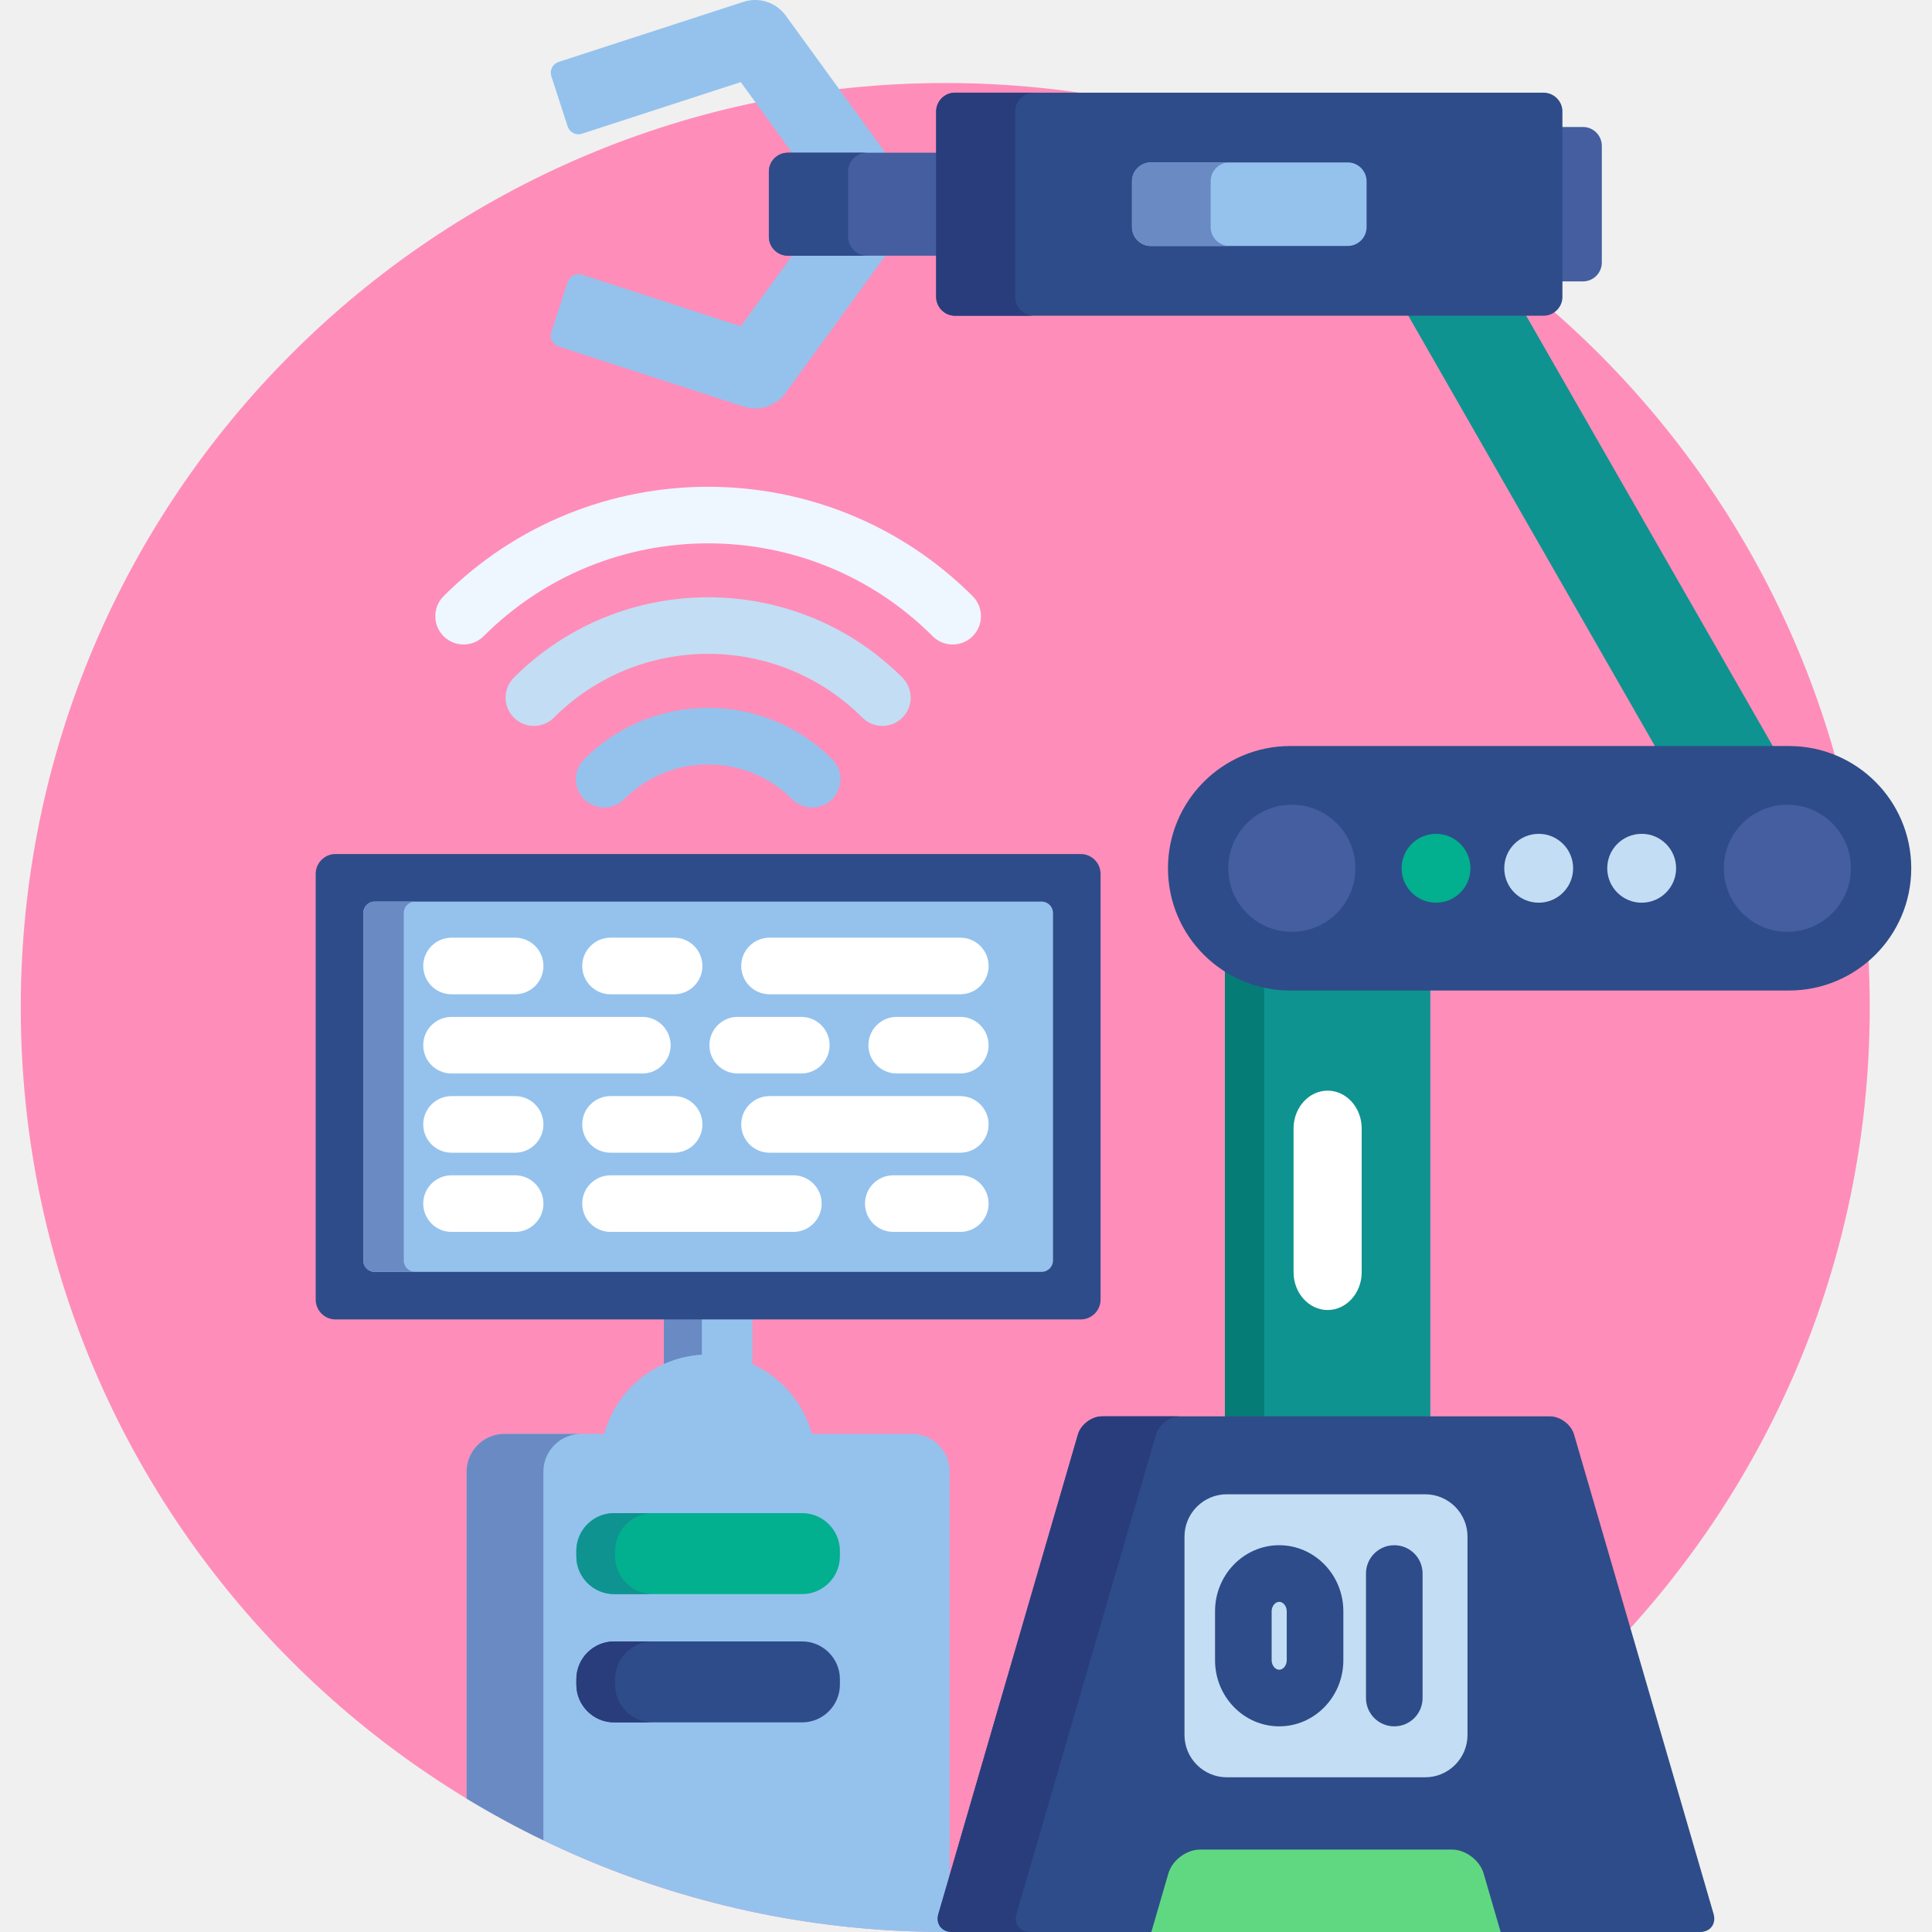
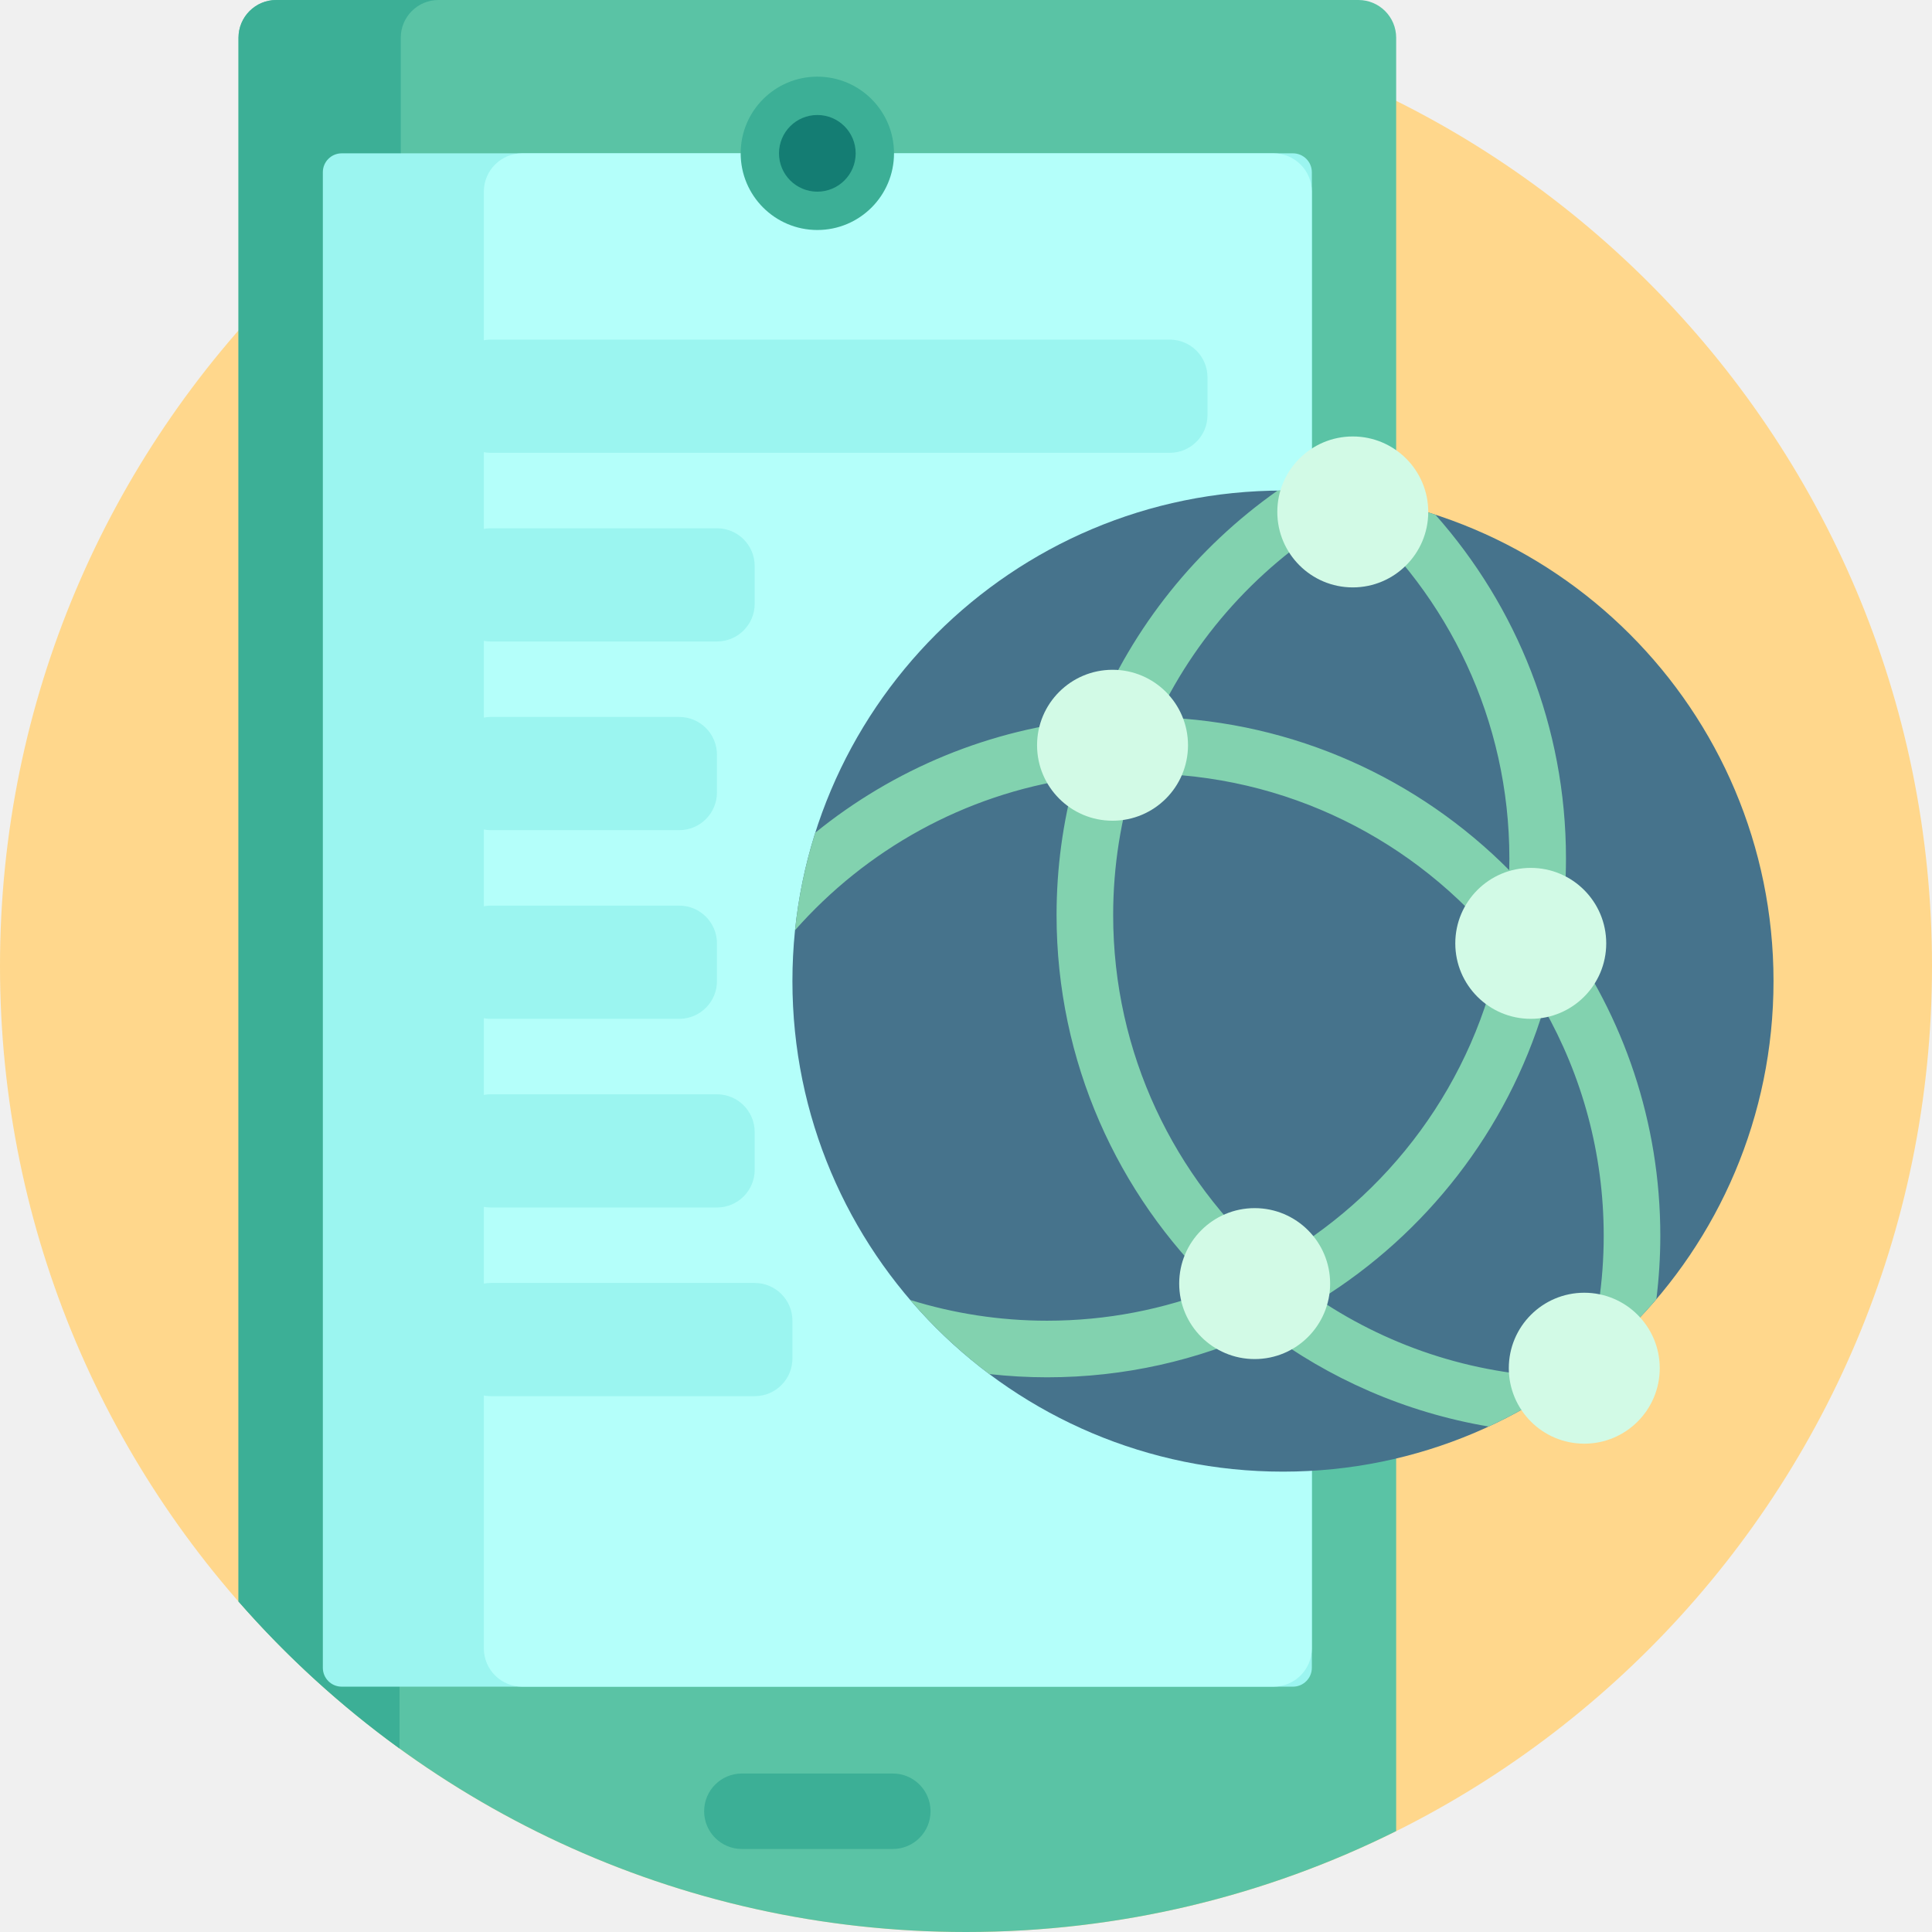
- <svg xmlns="http://www.w3.org/2000/svg" version="1.1" id="Capa_1" x="0px" y="0px" viewBox="0 0 512.001 512.001" style="enable-background:new 0 0 512.001 512.001;" xml:space="preserve">
-   <circle style="fill:#FF8DB9;" cx="250.501" cy="267" r="245" />
-   <path style="fill:#EEF6FF;" d="M259.966,163.296c0,1.919-0.732,3.839-2.196,5.304c-2.929,2.929-7.678,2.929-10.607,0  c-32.809-32.809-86.192-32.809-119.001,0c-2.929,2.929-7.677,2.928-10.606,0c-2.929-2.93-2.929-7.678-0.001-10.607  c38.657-38.656,101.557-38.656,140.214,0C259.233,159.457,259.965,161.377,259.966,163.296z" />
-   <path style="fill:#C3DDF4;" d="M241.344,184.879c0.001,1.919-0.732,3.838-2.197,5.303c-2.929,2.93-7.677,2.93-10.606,0  c-22.541-22.54-59.216-22.54-81.756,0c-2.929,2.93-7.678,2.93-10.607,0s-2.928-7.678,0-10.606c28.389-28.389,74.581-28.389,102.97,0  C240.611,181.039,241.344,182.959,241.344,184.879z" />
-   <g>
-     <path style="fill:#94C2ED;" d="M222.723,206.5c0,1.92-0.732,3.838-2.198,5.303c-2.929,2.93-7.678,2.93-10.607,0   c-5.944-5.944-13.849-9.219-22.256-9.219s-16.311,3.274-22.257,9.219c-2.928,2.93-7.678,2.93-10.606,0   c-2.929-2.928-2.929-7.678,0-10.605c8.778-8.779,20.449-13.613,32.863-13.614c12.415,0.001,24.087,4.835,32.863,13.614   C221.99,202.661,222.722,204.581,222.723,206.5z" />
-     <path style="fill:#94C2ED;" d="M175.936,348.664v13.95c3.574-1.677,7.548-2.618,11.727-2.618c4.178,0,8.152,0.941,11.727,2.618   v-13.95H175.936z" />
-   </g>
-   <path style="fill:#6A8AC4;" d="M186.001,348.664h-10.065v13.95c3.097-1.453,6.495-2.351,10.065-2.565V348.664z" />
-   <g>
-     <path style="fill:#94C2ED;" d="M215.409,380.996c-2.942-12.607-14.244-22-27.747-22c-13.503,0-24.804,9.393-27.747,22H215.409z" />
-     <path style="fill:#94C2ED;" d="M192.705,359.445c-1.637-0.293-3.321-0.449-5.043-0.449c-13.503,0-24.804,9.393-27.747,22h10.086   C172.568,369.997,181.5,361.447,192.705,359.445z" />
-     <path style="fill:#94C2ED;" d="M241.662,379.996h-108c-5.5,0-10,4.5-10,10v86.654c37,22.433,80.41,35.35,126.839,35.35   c0.388,0,0.773-0.013,1.161-0.015V389.996C251.662,384.496,247.162,379.996,241.662,379.996z" />
-   </g>
-   <path style="fill:#6A8AC4;" d="M144.001,389.996c0-5.5,4.5-10,10-10h-20.339c-5.5,0-10,4.5-10,10v86.654  c6.582,3.99,13.37,7.674,20.339,11.043V389.996z" />
-   <path style="fill:#2E4C89;" d="M291.662,344.412c0,2.889-2.363,5.252-5.252,5.252H88.915c-2.89,0-5.253-2.363-5.253-5.252V231.58  c0-2.889,2.363-5.253,5.253-5.253H286.41c2.889,0,5.252,2.364,5.252,5.253V344.412z" />
-   <path style="fill:#94C2ED;" d="M99.269,337.059c-1.65,0-3-1.35-3-3v-92.125c0-1.65,1.35-3,3-3h176.788c1.65,0,3,1.35,3,3v92.125  c0,1.65-1.35,3-3,3H99.269z" />
-   <path style="fill:#6A8AC4;" d="M107.001,334.059v-92.125c0-1.65,1.35-3,3-3H99.269c-1.65,0-3,1.35-3,3v92.125c0,1.65,1.35,3,3,3  h10.732C108.351,337.059,107.001,335.709,107.001,334.059z" />
-   <path style="fill:#02AF8E;" d="M212.584,400.996c5.5,0,10,4.5,10,10v1.453c0,5.5-4.5,10-10,10H162.74c-5.5,0-10-4.5-10-10v-1.453  c0-5.5,4.5-10,10-10H212.584z" />
-   <path style="fill:#0F9390;" d="M163.001,412.449v-1.453c0-5.5,4.5-10,10-10H162.74c-5.5,0-10,4.5-10,10v1.453c0,5.5,4.5,10,10,10  h10.261C167.501,422.449,163.001,417.949,163.001,412.449z" />
-   <path style="fill:#2E4C89;" d="M212.584,434.996c5.5,0,10,4.5,10,10v1.453c0,5.5-4.5,10-10,10H162.74c-5.5,0-10-4.5-10-10v-1.453  c0-5.5,4.5-10,10-10H212.584z" />
-   <path style="fill:#293D7C;" d="M163.001,446.449v-1.453c0-5.5,4.5-10,10-10H162.74c-5.5,0-10,4.5-10,10v1.453c0,5.5,4.5,10,10,10  h10.261C167.501,456.449,163.001,451.949,163.001,446.449z" />
-   <g>
-     <path style="fill:#FFFFFF;" d="M136.518,263.496h-16.855c-4.142,0-7.5-3.357-7.5-7.5s3.358-7.5,7.5-7.5h16.855   c4.142,0,7.5,3.357,7.5,7.5S140.66,263.496,136.518,263.496z" />
-     <path style="fill:#FFFFFF;" d="M178.649,263.496h-16.852c-4.142,0-7.5-3.357-7.5-7.5s3.358-7.5,7.5-7.5h16.852   c4.142,0,7.5,3.357,7.5,7.5S182.791,263.496,178.649,263.496z" />
-     <path style="fill:#FFFFFF;" d="M254.491,263.496h-50.562c-4.142,0-7.5-3.357-7.5-7.5s3.358-7.5,7.5-7.5h50.562   c4.142,0,7.5,3.357,7.5,7.5S258.633,263.496,254.491,263.496z" />
-     <path style="fill:#FFFFFF;" d="M254.491,284.487h-16.854c-4.142,0-7.5-3.357-7.5-7.5s3.358-7.5,7.5-7.5h16.854   c4.142,0,7.5,3.357,7.5,7.5S258.633,284.487,254.491,284.487z" />
-     <path style="fill:#FFFFFF;" d="M212.356,284.487h-16.855c-4.142,0-7.5-3.357-7.5-7.5s3.358-7.5,7.5-7.5h16.855   c4.142,0,7.5,3.357,7.5,7.5S216.498,284.487,212.356,284.487z" />
-     <path style="fill:#FFFFFF;" d="M170.223,284.487h-50.561c-4.142,0-7.5-3.357-7.5-7.5s3.358-7.5,7.5-7.5h50.561   c4.142,0,7.5,3.357,7.5,7.5S174.365,284.487,170.223,284.487z" />
-     <path style="fill:#FFFFFF;" d="M136.518,305.478h-16.855c-4.142,0-7.5-3.357-7.5-7.5s3.358-7.5,7.5-7.5h16.855   c4.142,0,7.5,3.357,7.5,7.5S140.66,305.478,136.518,305.478z" />
-     <path style="fill:#FFFFFF;" d="M178.649,305.478h-16.852c-4.142,0-7.5-3.357-7.5-7.5s3.358-7.5,7.5-7.5h16.852   c4.142,0,7.5,3.357,7.5,7.5S182.791,305.478,178.649,305.478z" />
-     <path style="fill:#FFFFFF;" d="M254.491,305.478h-50.562c-4.142,0-7.5-3.357-7.5-7.5s3.358-7.5,7.5-7.5h50.562   c4.142,0,7.5,3.357,7.5,7.5S258.633,305.478,254.491,305.478z" />
-     <path style="fill:#FFFFFF;" d="M136.518,326.469h-16.855c-4.142,0-7.5-3.358-7.5-7.5c0-4.143,3.358-7.5,7.5-7.5h16.855   c4.142,0,7.5,3.357,7.5,7.5C144.018,323.111,140.66,326.469,136.518,326.469z" />
-     <path style="fill:#FFFFFF;" d="M210.249,326.469h-48.452c-4.142,0-7.5-3.358-7.5-7.5c0-4.143,3.358-7.5,7.5-7.5h48.452   c4.142,0,7.5,3.357,7.5,7.5C217.749,323.111,214.391,326.469,210.249,326.469z" />
-     <path style="fill:#FFFFFF;" d="M254.491,326.469h-17.758c-4.142,0-7.5-3.358-7.5-7.5c0-4.143,3.358-7.5,7.5-7.5h17.758   c4.142,0,7.5,3.357,7.5,7.5C261.991,323.111,258.633,326.469,254.491,326.469z" />
-   </g>
-   <path style="fill:#0F9390;" d="M379.05,376.349V261.498h-37.128c-6.39,0-12.337-1.923-17.301-5.215v120.065h54.429V376.349z" />
-   <path style="fill:#057C76;" d="M324.621,256.283v120.065h10.38V260.726C331.243,259.876,327.738,258.351,324.621,256.283z" />
-   <path style="fill:#FFFFFF;" d="M360.862,337.171c0,5.5-4.062,10-9.027,10c-4.964,0-9.026-4.5-9.026-10v-38.137  c0-5.5,4.062-10,9.026-10c4.965,0,9.027,4.5,9.027,10V337.171z" />
-   <polygon style="fill:#0F9390;" points="470.372,198.703 403.881,82.669 372.647,82.669 439.138,198.703 " />
-   <path style="fill:#2E4C89;" d="M410.747,375.349c2.75,0,5.629,2.16,6.397,4.801l36.972,127.05c0.768,2.641-0.853,4.801-3.603,4.801  H252.295c-2.75,0-4.371-2.16-3.603-4.801l36.973-127.05c0.768-2.641,3.647-4.801,6.397-4.801L410.747,375.349L410.747,375.349z" />
-   <path style="fill:#293D7C;" d="M269.386,507.199l36.973-127.05c0.768-2.641,3.647-4.801,6.397-4.801h-20.695  c-2.75,0-5.629,2.16-6.397,4.801l-36.973,127.05c-0.768,2.641,0.853,4.801,3.603,4.801h20.694  C270.239,512,268.618,509.84,269.386,507.199z" />
-   <path style="fill:#60D882;" d="M318.032,490.157c-3.607,0-7.383,2.834-8.391,6.298L305.117,512h92.574l-4.524-15.545  c-1.008-3.464-4.784-6.298-8.391-6.298L318.032,490.157L318.032,490.157z" />
-   <path style="fill:#2E4C89;" d="M506.501,230.102c0,17.893-14.506,32.396-32.397,32.396H341.922  c-17.893,0-32.397-14.504-32.397-32.396l0,0c0-17.894,14.504-32.398,32.397-32.398h132.182  C491.995,197.703,506.501,212.208,506.501,230.102L506.501,230.102z" />
-   <g>
-     <circle style="fill:#445EA0;" cx="342.351" cy="230.1" r="16.847" />
-     <circle style="fill:#445EA0;" cx="473.671" cy="230.1" r="16.846" />
-   </g>
-   <g>
-     <path style="fill:#94C2ED;" d="M150.434,33.508c0.246,0.757,0.782,1.385,1.491,1.746c0.426,0.217,0.893,0.327,1.362,0.327   c0.312,0,0.625-0.049,0.927-0.146l42.096-13.679l14.325,19.717h24.722L208.22,4.122C206.344,1.541,203.319,0,200.128,0   c-1.05,0-2.089,0.165-3.089,0.489l-49.007,15.923c-0.756,0.246-1.385,0.782-1.746,1.491c-0.361,0.709-0.426,1.532-0.18,2.289   L150.434,33.508z" />
-     <path style="fill:#94C2ED;" d="M210.637,66.755L196.31,86.473l-42.097-13.678c-0.302-0.098-0.615-0.146-0.927-0.146   c-0.469,0-0.936,0.11-1.362,0.327c-0.709,0.361-1.246,0.989-1.491,1.746l-4.326,13.315c-0.512,1.575,0.35,3.268,1.926,3.78   l49.005,15.921c1.001,0.326,2.041,0.491,3.09,0.491c3.191,0,6.216-1.542,8.091-4.123l27.139-37.352L210.637,66.755L210.637,66.755z   " />
-   </g>
-   <path style="fill:#445EA0;" d="M250.001,40.473h-41.239c-2.75,0-5,2.25-5,5v17.282c0,2.75,2.25,5,5,5h41.239V40.473z" />
-   <path style="fill:#2E4C89;" d="M224.762,62.755V45.473c0-2.75,2.25-5,5-5h-21c-2.75,0-5,2.25-5,5v17.282c0,2.75,2.25,5,5,5h21  C227.012,67.755,224.762,65.505,224.762,62.755z" />
-   <path style="fill:#445EA0;" d="M419.501,33.652h-6.534v40.923h6.534c2.75,0,5-2.25,5-5V38.652  C424.501,35.902,422.251,33.652,419.501,33.652z" />
-   <path style="fill:#2E4C89;" d="M414.061,78.669c0,2.75-2.25,5-5,5H253.096c-2.75,0-5-2.25-5-5v-49.11c0-2.75,2.25-5,5-5h155.965  c2.75,0,5,2.25,5,5V78.669z" />
-   <path style="fill:#293D7C;" d="M269.035,78.669v-49.11c0-2.75,2.25-5,5-5h-20.94c-2.75,0-5,2.25-5,5v49.11c0,2.75,2.25,5,5,5h20.94  C271.285,83.669,269.035,81.419,269.035,78.669z" />
-   <path style="fill:#94C2ED;" d="M362.163,60.185c0,2.75-2.25,5-5,5h-52.168c-2.75,0-5-2.25-5-5V48.043c0-2.75,2.25-5,5-5h52.168  c2.75,0,5,2.25,5,5V60.185z" />
-   <path style="fill:#6A8AC4;" d="M320.833,60.185V48.043c0-2.75,2.25-5,5-5h-20.838c-2.75,0-5,2.25-5,5v12.142c0,2.75,2.25,5,5,5  h20.838C323.083,65.185,320.833,62.935,320.833,60.185z" />
-   <circle style="fill:#02AF8E;" cx="380.561" cy="230.1" r="9.126" />
-   <g>
-     <circle style="fill:#C3DDF4;" cx="407.771" cy="230.1" r="9.126" />
-     <circle style="fill:#C3DDF4;" cx="435.061" cy="230.1" r="9.126" />
-     <path style="fill:#C3DDF4;" d="M388.904,459.806c0,6.157-5.038,11.194-11.194,11.194h-52.612c-6.156,0-11.194-5.037-11.194-11.194   v-52.611c0-6.157,5.038-11.194,11.194-11.194h52.612c6.156,0,11.194,5.037,11.194,11.194V459.806z" />
-   </g>
-   <g>
-     <path style="fill:#2E4C89;" d="M339.001,457.5c-9.374,0-17-7.851-17-17.5v-13c0-9.649,7.626-17.5,17-17.5s17,7.851,17,17.5v13   C356.001,449.649,348.375,457.5,339.001,457.5z M339.001,424.5c-1.065,0-2,1.168-2,2.5v13c0,1.332,0.935,2.5,2,2.5s2-1.168,2-2.5   v-13C341.001,425.668,340.066,424.5,339.001,424.5z" />
-     <path style="fill:#2E4C89;" d="M369.501,457.5c-4.142,0-7.5-3.357-7.5-7.5v-33c0-4.143,3.358-7.5,7.5-7.5s7.5,3.357,7.5,7.5v33   C377.001,454.143,373.643,457.5,369.501,457.5z" />
-   </g>
+ <svg xmlns="http://www.w3.org/2000/svg" version="1.1" id="Capa_1" x="0px" y="0px" viewBox="0 0 512 512" style="enable-background:new 0 0 512 512;" xml:space="preserve">
+   <path style="fill:#FFD78C;" d="M512,256c0,141.385-114.615,256-256,256S0,397.385,0,256S114.615,0,256,0S512,114.615,512,256z" />
+   <path style="fill:#5AC3A5;" d="M370,10v16.742V150v335.258C335.668,502.363,296.962,512,256,512  c-76.897,0-145.867-33.912-192.794-87.588V150V87.588V10c0-5.523,4.477-10,10-10H360C365.523,0,370,4.477,370,10z" />
+   <path style="fill:#3CAF96;" d="M73.206,0h43c-5.523,0-10,4.477-10,10v140h-0.333v313.36c-15.65-11.35-29.967-24.422-42.667-38.948  V150V87.588V10C63.206,4.477,67.683,0,73.206,0z M236.603,470h-40c-5.523,0-10,4.477-10,10s4.477,10,10,10h40  c5.523,0,10-4.477,10-10S242.126,470,236.603,470z" />
+   <path style="fill:#9BF5F0;" d="M347.651,45.635v396.349c0,2.761-2.239,5-5,5H90.556c-2.761,0-5-2.239-5-5V45.635  c0-2.761,2.239-5,5-5h252.095C345.412,40.635,347.651,42.873,347.651,45.635z" />
+   <path style="fill:#B4FFFA;" d="M347.651,50.794v386.032c0,5.611-4.548,10.159-10.159,10.159H138.381  c-5.611,0-10.159-4.548-10.159-10.159v-66.992C128.8,369.937,129.392,370,130,370h70c5.523,0,10-4.477,10-10v-10  c0-5.523-4.477-10-10-10h-70c-0.608,0-1.2,0.063-1.778,0.167v-20.334C128.8,319.937,129.392,320,130,320h60c5.523,0,10-4.477,10-10  v-10c0-5.523-4.477-10-10-10h-60c-0.608,0-1.2,0.063-1.778,0.167v-20.334C128.8,269.937,129.392,270,130,270h50  c5.523,0,10-4.477,10-10v-10c0-5.523-4.477-10-10-10h-50c-0.608,0-1.2,0.063-1.778,0.167v-20.334C128.8,219.937,129.392,220,130,220  h50c5.523,0,10-4.477,10-10v-10c0-5.523-4.477-10-10-10h-50c-0.608,0-1.2,0.063-1.778,0.167v-20.334  C128.8,169.937,129.392,170,130,170h60c5.523,0,10-4.477,10-10v-10c0-5.523-4.477-10-10-10h-60c-0.608,0-1.2,0.063-1.778,0.167  v-20.334C128.8,119.937,129.392,120,130,120h180c5.523,0,10-4.477,10-10v-10c0-5.523-4.477-10-10-10H130  c-0.608,0-1.2,0.063-1.778,0.167V50.794c0-5.611,4.548-10.159,10.159-10.159h199.111C343.103,40.635,347.651,45.183,347.651,50.794z  " />
+   <path style="fill:#3CAF96;" d="M216.603,60.952c11.221,0,20.318-9.096,20.318-20.318c0-11.221-9.096-20.317-20.318-20.317  c-11.221,0-20.317,9.096-20.317,20.317C196.286,51.856,205.382,60.952,216.603,60.952z" />
+   <path style="fill:#147D73;" d="M226.762,40.635c0,5.611-4.548,10.159-10.159,10.159s-10.159-4.548-10.159-10.159  s4.548-10.159,10.159-10.159C222.214,30.476,226.762,35.024,226.762,40.635z" />
+   <path style="fill:#46738C;" d="M470,260c0,71.797-58.203,130-130,130s-130-58.203-130-130s58.203-130,130-130S470,188.203,470,260z" />
+   <path style="fill:#82D2AF;" d="M413.658,246.667c0.878-6.266,1.342-12.663,1.342-19.167c0-34.911-13.088-66.816-34.603-91.091  C367.68,132.255,354.104,130,340,130c-0.481,0-0.96,0.013-1.44,0.018c-21.388,15.055-38.323,36.025-48.362,60.538  c-27.942,2.49-53.497,13.383-74.135,30.114c-2.627,8.287-4.45,16.93-5.369,25.844c18.775-21.26,44.79-35.982,74.159-40.238  C281.695,217.823,280,229.966,280,242.5c0,38.866,16.214,74.013,42.227,99.045C308.365,347.001,293.276,350,277.5,350  c-12.63,0-24.814-1.933-36.285-5.499c6.241,7.289,13.269,13.883,20.962,19.641c5.032,0.56,10.143,0.858,15.323,0.858  c20.502,0,39.967-4.518,57.462-12.599c17.179,12.934,37.483,21.913,59.549,25.644c7.841-3.627,15.257-8.011,22.159-13.06  c-24.74-0.166-47.761-7.696-66.974-20.513c28.195-17.466,49.637-44.833,59.436-77.212C419.226,285.059,425,305.617,425,327.5  c0,12.194-1.819,23.966-5.152,35.089c6.974-5.436,13.377-11.569,19.109-18.292c0.676-5.508,1.043-11.11,1.043-16.797  C440,297.312,430.214,269.372,413.658,246.667z M336.854,334.627C311.217,312.157,295,279.189,295,242.5  c0-13.068,2.065-25.661,5.872-37.479c0.543-0.007,1.084-0.021,1.628-0.021c38.457,0,72.825,17.819,95.301,45.627  C390.869,286.756,368.019,317.292,336.854,334.627z M399.96,230.604c-23.977-24.116-56.814-39.407-93.159-40.531  c11.001-23.136,29.045-42.297,51.345-54.701C383.783,157.843,400,190.811,400,227.5C400,228.538,399.986,229.573,399.96,230.604z" />
+   <path style="fill:#D2FAE6;" d="M405.667,270c-11.046,0-20-8.954-20-20s8.954-20,20-20s20,8.954,20,20  C425.667,261.046,416.712,270,405.667,270z M294.833,177.5c-11.046,0-20,8.954-20,20s8.954,20,20,20s20-8.954,20-20  S305.879,177.5,294.833,177.5z M332.5,320.167c-11.046,0-20,8.955-20,20c0,11.046,8.954,20,20,20s20-8.954,20-20  S343.546,320.167,332.5,320.167z M358.5,115.667c-11.046,0-20,8.955-20,20c0,11.046,8.954,20,20,20s20-8.954,20-20  C378.5,124.621,369.546,115.667,358.5,115.667z M419.848,342.589c-11.046,0-20,8.954-20,20s8.954,20,20,20s20-8.954,20-20  S430.894,342.589,419.848,342.589z" />
  <g>
</g>
  <g>
</g>
  <g>
</g>
  <g>
</g>
  <g>
</g>
  <g>
</g>
  <g>
</g>
  <g>
</g>
  <g>
</g>
  <g>
</g>
  <g>
</g>
  <g>
</g>
  <g>
</g>
  <g>
</g>
  <g>
</g>
</svg>
